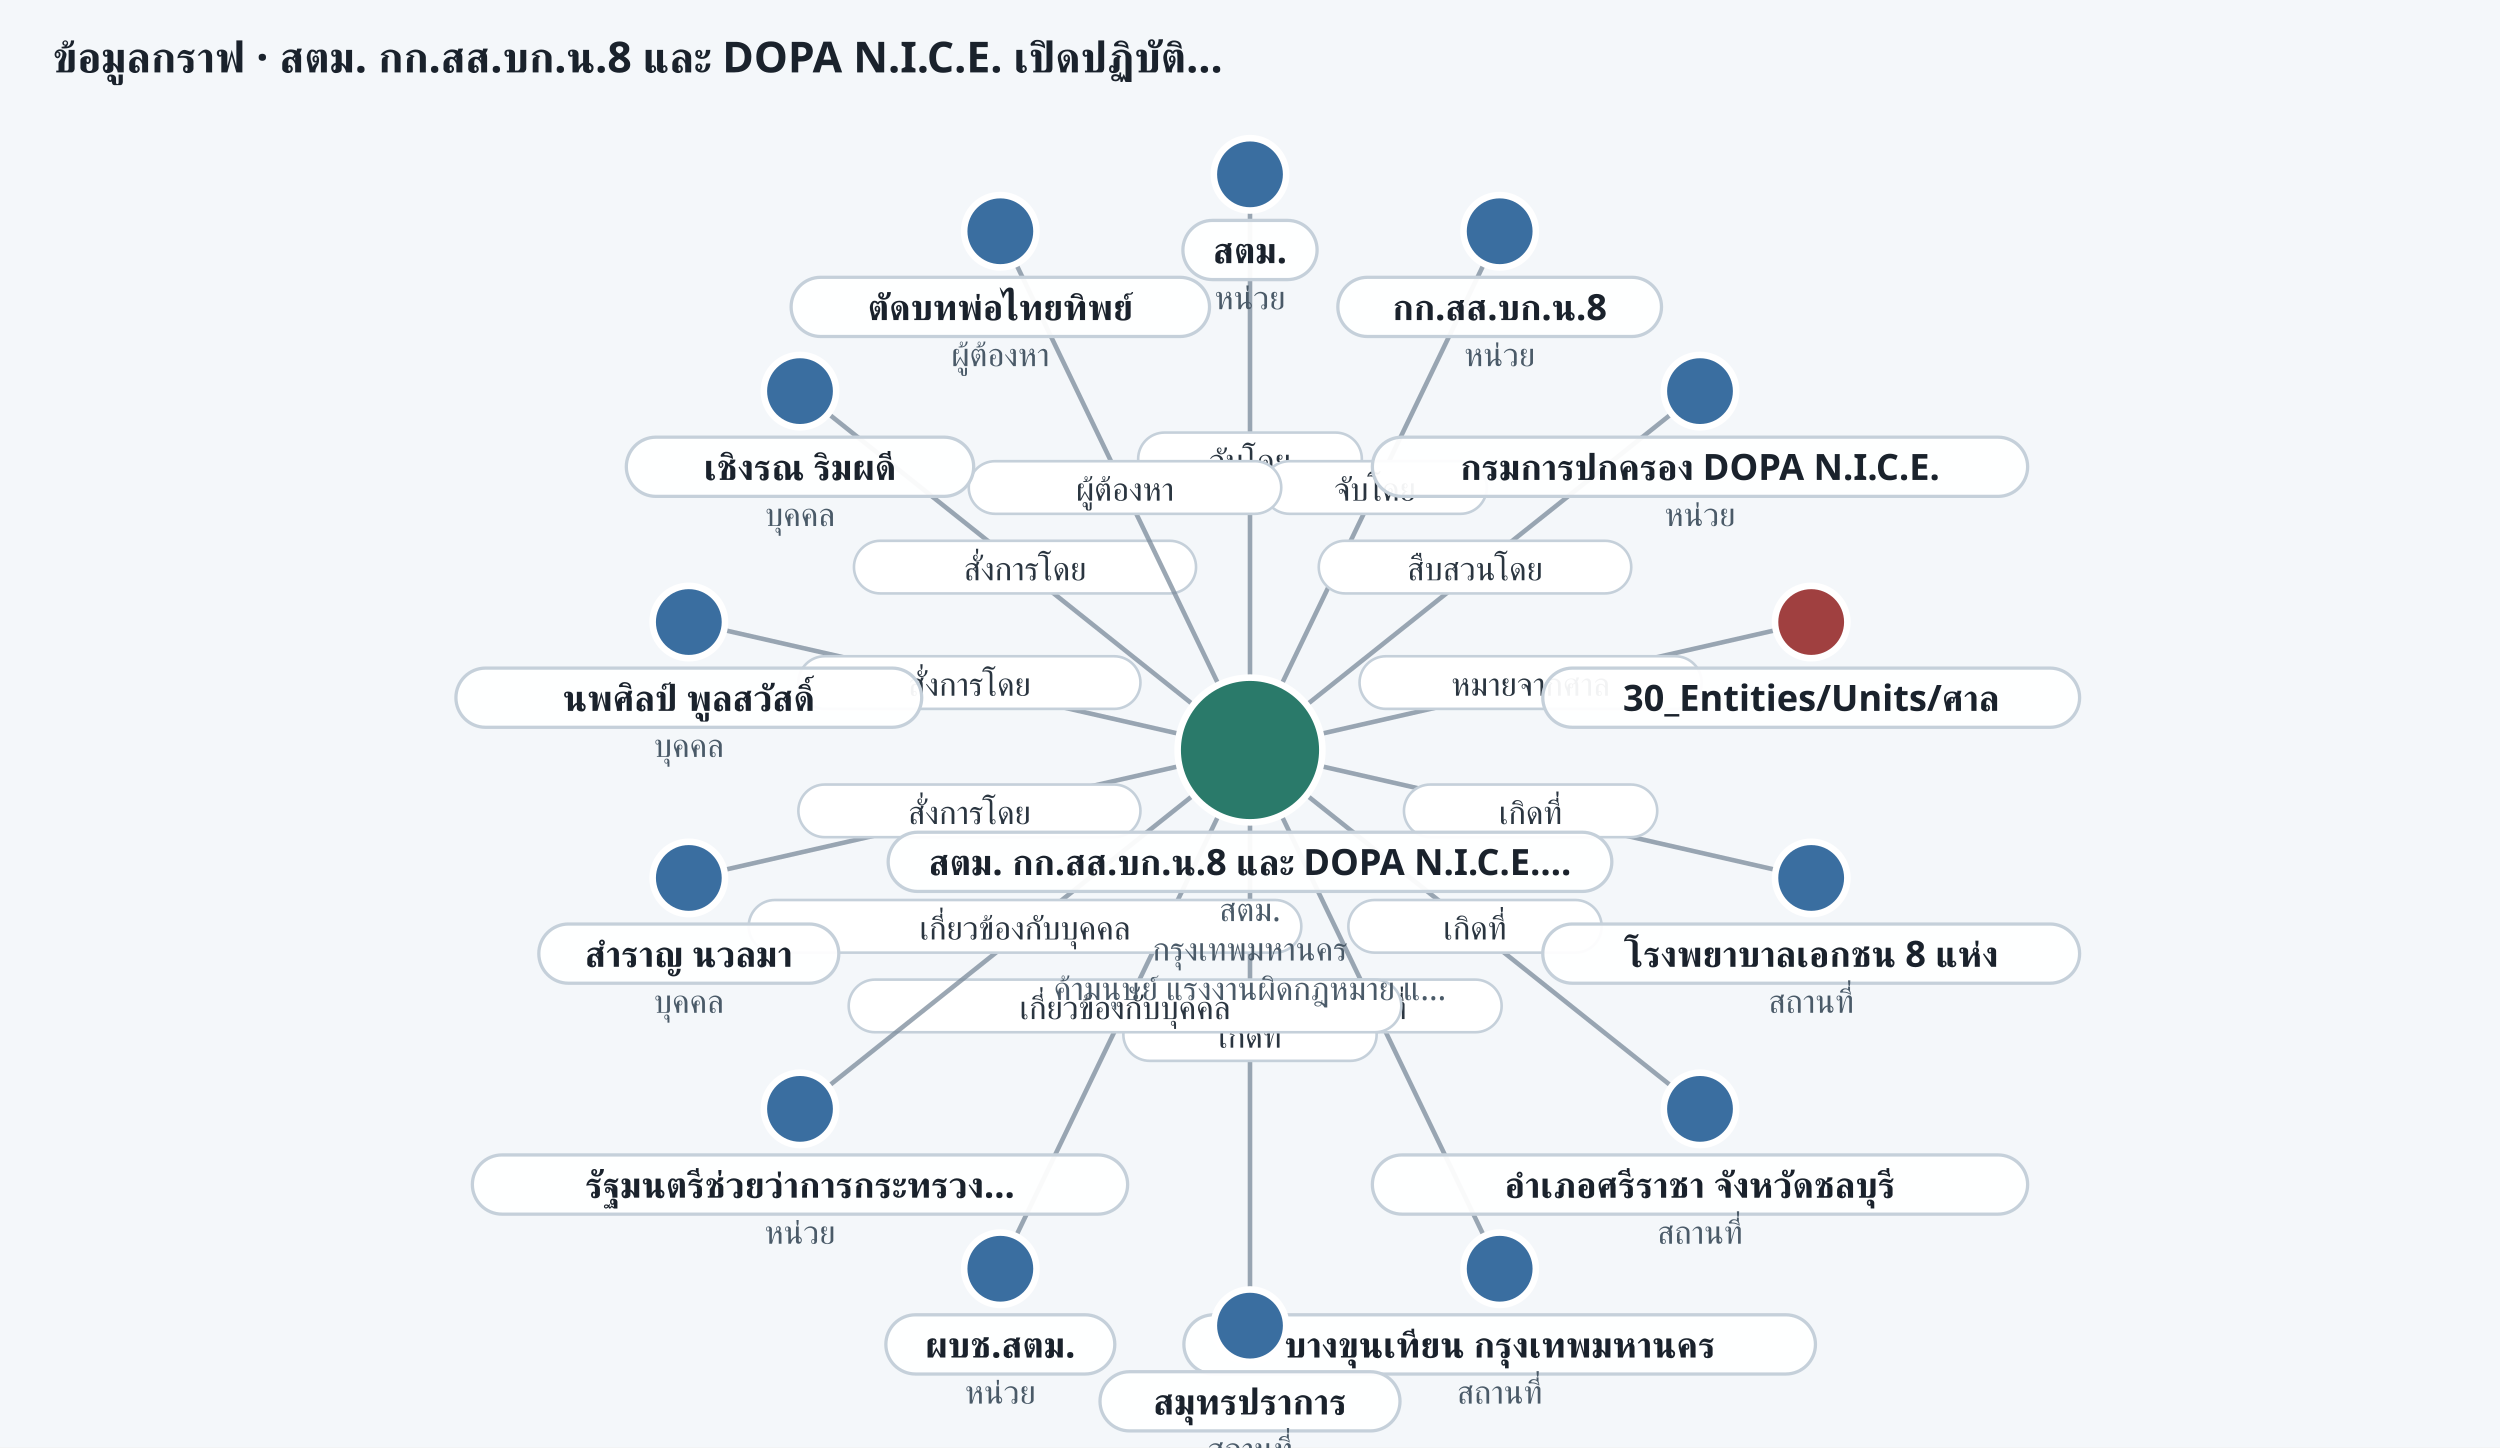
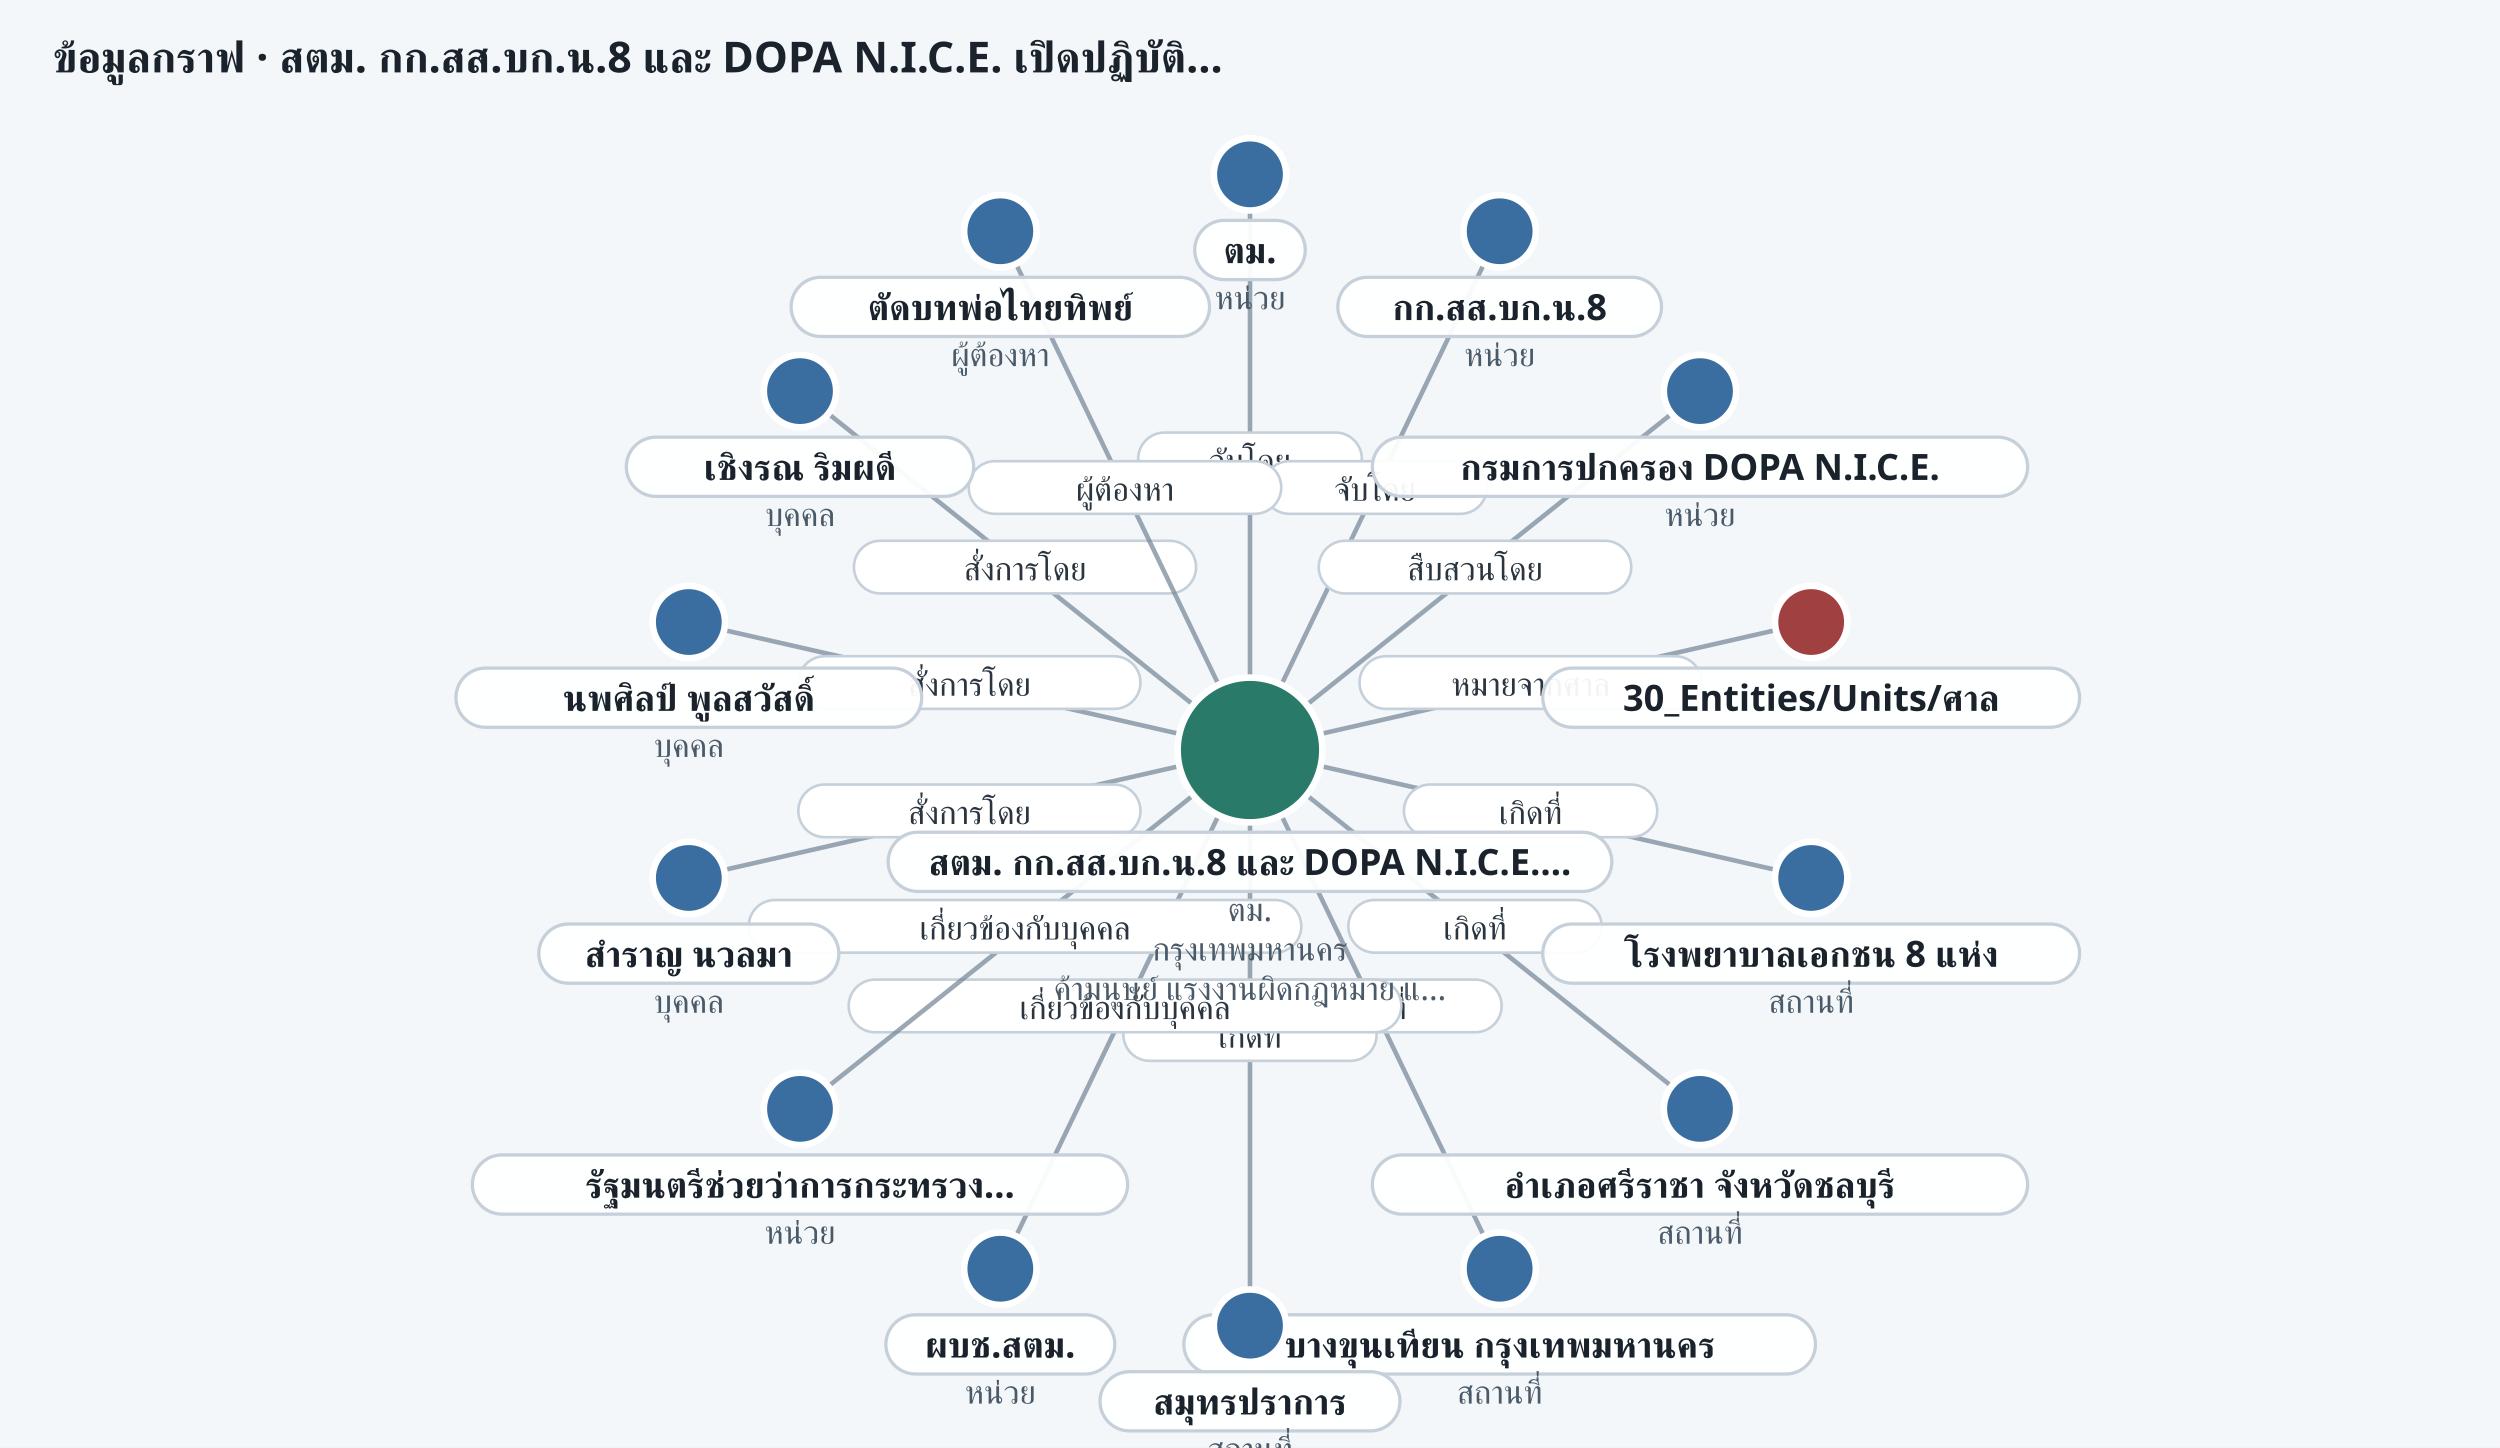
<svg xmlns="http://www.w3.org/2000/svg" width="760" height="440" viewBox="0 0 760 440" role="img" aria-label="ego graph 20261028-human-01">
  <rect width="100%" height="100%" fill="#f4f7fa" />
  <text x="16" y="22" font-size="13" font-weight="700" fill="#1a222c" font-family="Sarabun, Anuphan, sans-serif">ข้อมูลกราฟ · สตม. กก.สส.บก.น.8 และ DOPA N.I.C.E. เปิดปฏิบัติ…</text>
  <line x1="380.0" y1="228.0" x2="380.0" y2="53.0" stroke="#7a8a9a" stroke-width="1.4" opacity="0.75" />
  <rect x="346.0" y="131.5" width="68.0" height="16" rx="8" fill="#fff" stroke="#c5d0da" stroke-width="0.8" />
  <text x="380.0" y="143.5" text-anchor="middle" font-size="10" fill="#2a3540" font-family="Sarabun, Anuphan, sans-serif">จับโดย</text>
  <line x1="380.0" y1="228.0" x2="455.9" y2="70.3" stroke="#7a8a9a" stroke-width="1.4" opacity="0.75" />
  <rect x="384.0" y="140.2" width="68.0" height="16" rx="8" fill="#fff" stroke="#c5d0da" stroke-width="0.8" />
  <text x="418.0" y="152.2" text-anchor="middle" font-size="10" fill="#2a3540" font-family="Sarabun, Anuphan, sans-serif">จับโดย</text>
  <line x1="380.0" y1="228.0" x2="516.8" y2="118.9" stroke="#7a8a9a" stroke-width="1.4" opacity="0.75" />
  <rect x="400.9" y="164.4" width="95.0" height="16" rx="8" fill="#fff" stroke="#c5d0da" stroke-width="0.8" />
  <text x="448.4" y="176.4" text-anchor="middle" font-size="10" fill="#2a3540" font-family="Sarabun, Anuphan, sans-serif">สืบสวนโดย</text>
  <line x1="380.0" y1="228.0" x2="550.6" y2="189.1" stroke="#7a8a9a" stroke-width="1.4" opacity="0.75" />
  <rect x="413.3" y="199.5" width="104.0" height="16" rx="8" fill="#fff" stroke="#c5d0da" stroke-width="0.8" />
  <text x="465.3" y="211.5" text-anchor="middle" font-size="10" fill="#2a3540" font-family="Sarabun, Anuphan, sans-serif">หมายจากศาล</text>
  <line x1="380.0" y1="228.0" x2="550.6" y2="266.9" stroke="#7a8a9a" stroke-width="1.4" opacity="0.75" />
  <rect x="426.8" y="238.5" width="77.0" height="16" rx="8" fill="#fff" stroke="#c5d0da" stroke-width="0.8" />
  <text x="465.3" y="250.5" text-anchor="middle" font-size="10" fill="#2a3540" font-family="Sarabun, Anuphan, sans-serif">เกิดที่</text>
  <line x1="380.0" y1="228.0" x2="516.8" y2="337.1" stroke="#7a8a9a" stroke-width="1.4" opacity="0.75" />
  <rect x="409.9" y="273.6" width="77.0" height="16" rx="8" fill="#fff" stroke="#c5d0da" stroke-width="0.8" />
  <text x="448.4" y="285.6" text-anchor="middle" font-size="10" fill="#2a3540" font-family="Sarabun, Anuphan, sans-serif">เกิดที่</text>
  <line x1="380.0" y1="228.0" x2="455.9" y2="385.7" stroke="#7a8a9a" stroke-width="1.4" opacity="0.75" />
  <rect x="379.5" y="297.8" width="77.0" height="16" rx="8" fill="#fff" stroke="#c5d0da" stroke-width="0.8" />
  <text x="418.0" y="309.8" text-anchor="middle" font-size="10" fill="#2a3540" font-family="Sarabun, Anuphan, sans-serif">เกิดที่</text>
  <line x1="380.0" y1="228.0" x2="380.0" y2="403.0" stroke="#7a8a9a" stroke-width="1.4" opacity="0.75" />
  <rect x="341.5" y="306.5" width="77.0" height="16" rx="8" fill="#fff" stroke="#c5d0da" stroke-width="0.8" />
  <text x="380.0" y="318.5" text-anchor="middle" font-size="10" fill="#2a3540" font-family="Sarabun, Anuphan, sans-serif">เกิดที่</text>
  <line x1="380.0" y1="228.0" x2="304.1" y2="385.7" stroke="#7a8a9a" stroke-width="1.4" opacity="0.75" />
  <rect x="258.0" y="297.8" width="168.0" height="16" rx="8" fill="#fff" stroke="#c5d0da" stroke-width="0.8" />
  <text x="342.0" y="309.8" text-anchor="middle" font-size="10" fill="#2a3540" font-family="Sarabun, Anuphan, sans-serif">เกี่ยวข้องกับบุคคล</text>
  <line x1="380.0" y1="228.0" x2="243.2" y2="337.1" stroke="#7a8a9a" stroke-width="1.4" opacity="0.75" />
  <rect x="227.6" y="273.6" width="168.0" height="16" rx="8" fill="#fff" stroke="#c5d0da" stroke-width="0.8" />
  <text x="311.6" y="285.6" text-anchor="middle" font-size="10" fill="#2a3540" font-family="Sarabun, Anuphan, sans-serif">เกี่ยวข้องกับบุคคล</text>
  <line x1="380.0" y1="228.0" x2="209.4" y2="266.9" stroke="#7a8a9a" stroke-width="1.4" opacity="0.75" />
  <rect x="242.7" y="238.5" width="104.0" height="16" rx="8" fill="#fff" stroke="#c5d0da" stroke-width="0.8" />
  <text x="294.7" y="250.5" text-anchor="middle" font-size="10" fill="#2a3540" font-family="Sarabun, Anuphan, sans-serif">สั่งการโดย</text>
  <line x1="380.0" y1="228.0" x2="209.4" y2="189.1" stroke="#7a8a9a" stroke-width="1.4" opacity="0.75" />
  <rect x="242.7" y="199.5" width="104.0" height="16" rx="8" fill="#fff" stroke="#c5d0da" stroke-width="0.8" />
  <text x="294.7" y="211.5" text-anchor="middle" font-size="10" fill="#2a3540" font-family="Sarabun, Anuphan, sans-serif">สั่งการโดย</text>
  <line x1="380.0" y1="228.0" x2="243.2" y2="118.9" stroke="#7a8a9a" stroke-width="1.4" opacity="0.75" />
  <rect x="259.6" y="164.4" width="104.0" height="16" rx="8" fill="#fff" stroke="#c5d0da" stroke-width="0.8" />
  <text x="311.6" y="176.4" text-anchor="middle" font-size="10" fill="#2a3540" font-family="Sarabun, Anuphan, sans-serif">สั่งการโดย</text>
  <line x1="380.0" y1="228.0" x2="304.1" y2="70.3" stroke="#7a8a9a" stroke-width="1.4" opacity="0.75" />
  <rect x="294.5" y="140.2" width="95.0" height="16" rx="8" fill="#fff" stroke="#c5d0da" stroke-width="0.8" />
  <text x="342.0" y="152.2" text-anchor="middle" font-size="10" fill="#2a3540" font-family="Sarabun, Anuphan, sans-serif">ผู้ต้องหา</text>
  <circle cx="380.0" cy="228.0" r="22" fill="#2a7a6a" stroke="#fff" stroke-width="2" />
  <rect x="270.0" y="253.0" width="220.0" height="18" rx="9" fill="rgba(255,255,255,0.94)" stroke="#c5d0da" />
  <text x="380.0" y="266.0" text-anchor="middle" font-size="11" font-weight="600" fill="#1a222c" font-family="Sarabun, Anuphan, sans-serif">สตม. กก.สส.บก.น.8 และ DOPA N.I.C.E.…</text>
-   <text x="380.0" y="280.0" text-anchor="middle" font-size="10" fill="#4a5a68" font-family="Sarabun, Anuphan, sans-serif">สตม.</text>
+   <text x="380.0" y="280.0" text-anchor="middle" font-size="10" fill="#4a5a68" font-family="Sarabun, Anuphan, sans-serif">ตม.</text>
  <text x="380.0" y="292.0" text-anchor="middle" font-size="10" fill="#4a5a68" font-family="Sarabun, Anuphan, sans-serif">กรุงเทพมหานคร</text>
  <text x="380.0" y="304.0" text-anchor="middle" font-size="10" fill="#4a5a68" font-family="Sarabun, Anuphan, sans-serif">ค้ามนุษย์ แรงงานผิดกฎหมาย แ…</text>
  <circle cx="380.0" cy="53.0" r="11" fill="#3a6ea0" stroke="#fff" stroke-width="2" />
-   <rect x="359.6" y="67.0" width="40.8" height="18" rx="9" fill="rgba(255,255,255,0.94)" stroke="#c5d0da" />
-   <text x="380.0" y="80.0" text-anchor="middle" font-size="11" font-weight="600" fill="#1a222c" font-family="Sarabun, Anuphan, sans-serif">สตม.</text>
+   <rect x="363.2" y="67.0" width="33.6" height="18" rx="9" fill="rgba(255,255,255,0.94)" stroke="#c5d0da" />
+   <text x="380.0" y="80.0" text-anchor="middle" font-size="11" font-weight="600" fill="#1a222c" font-family="Sarabun, Anuphan, sans-serif">ตม.</text>
  <text x="380.0" y="94.0" text-anchor="middle" font-size="10" fill="#4a5a68" font-family="Sarabun, Anuphan, sans-serif">หน่วย</text>
  <circle cx="455.9" cy="70.3" r="11" fill="#3a6ea0" stroke="#fff" stroke-width="2" />
  <rect x="406.7" y="84.3" width="98.4" height="18" rx="9" fill="rgba(255,255,255,0.94)" stroke="#c5d0da" />
  <text x="455.9" y="97.3" text-anchor="middle" font-size="11" font-weight="600" fill="#1a222c" font-family="Sarabun, Anuphan, sans-serif">กก.สส.บก.น.8</text>
  <text x="455.9" y="111.3" text-anchor="middle" font-size="10" fill="#4a5a68" font-family="Sarabun, Anuphan, sans-serif">หน่วย</text>
  <circle cx="516.8" cy="118.9" r="11" fill="#3a6ea0" stroke="#fff" stroke-width="2" />
  <rect x="417.2" y="132.9" width="199.2" height="18" rx="9" fill="rgba(255,255,255,0.94)" stroke="#c5d0da" />
  <text x="516.8" y="145.9" text-anchor="middle" font-size="11" font-weight="600" fill="#1a222c" font-family="Sarabun, Anuphan, sans-serif">กรมการปกครอง DOPA N.I.C.E.</text>
  <text x="516.8" y="159.9" text-anchor="middle" font-size="10" fill="#4a5a68" font-family="Sarabun, Anuphan, sans-serif">หน่วย</text>
  <circle cx="550.6" cy="189.1" r="11" fill="#a04040" stroke="#fff" stroke-width="2" />
  <rect x="469.0" y="203.1" width="163.2" height="18" rx="9" fill="rgba(255,255,255,0.94)" stroke="#c5d0da" />
  <text x="550.6" y="216.1" text-anchor="middle" font-size="11" font-weight="600" fill="#1a222c" font-family="Sarabun, Anuphan, sans-serif">30_Entities/Units/ศาล</text>
  <circle cx="550.6" cy="266.9" r="11" fill="#3a6ea0" stroke="#fff" stroke-width="2" />
  <rect x="469.0" y="280.9" width="163.2" height="18" rx="9" fill="rgba(255,255,255,0.94)" stroke="#c5d0da" />
  <text x="550.6" y="293.9" text-anchor="middle" font-size="11" font-weight="600" fill="#1a222c" font-family="Sarabun, Anuphan, sans-serif">โรงพยาบาลเอกชน 8 แห่ง</text>
  <text x="550.6" y="307.9" text-anchor="middle" font-size="10" fill="#4a5a68" font-family="Sarabun, Anuphan, sans-serif">สถานที่</text>
  <circle cx="516.8" cy="337.1" r="11" fill="#3a6ea0" stroke="#fff" stroke-width="2" />
  <rect x="417.2" y="351.1" width="199.2" height="18" rx="9" fill="rgba(255,255,255,0.94)" stroke="#c5d0da" />
  <text x="516.8" y="364.1" text-anchor="middle" font-size="11" font-weight="600" fill="#1a222c" font-family="Sarabun, Anuphan, sans-serif">อำเภอศรีราชา จังหวัดชลบุรี</text>
  <text x="516.8" y="378.1" text-anchor="middle" font-size="10" fill="#4a5a68" font-family="Sarabun, Anuphan, sans-serif">สถานที่</text>
  <circle cx="455.9" cy="385.7" r="11" fill="#3a6ea0" stroke="#fff" stroke-width="2" />
  <rect x="359.9" y="399.7" width="192.0" height="18" rx="9" fill="rgba(255,255,255,0.94)" stroke="#c5d0da" />
  <text x="455.9" y="412.7" text-anchor="middle" font-size="11" font-weight="600" fill="#1a222c" font-family="Sarabun, Anuphan, sans-serif">บางขุนเทียน กรุงเทพมหานคร</text>
  <text x="455.9" y="426.7" text-anchor="middle" font-size="10" fill="#4a5a68" font-family="Sarabun, Anuphan, sans-serif">สถานที่</text>
  <circle cx="380.0" cy="403.0" r="11" fill="#3a6ea0" stroke="#fff" stroke-width="2" />
  <rect x="334.4" y="417.0" width="91.2" height="18" rx="9" fill="rgba(255,255,255,0.94)" stroke="#c5d0da" />
  <text x="380.0" y="430.0" text-anchor="middle" font-size="11" font-weight="600" fill="#1a222c" font-family="Sarabun, Anuphan, sans-serif">สมุทรปราการ</text>
  <text x="380.0" y="444.0" text-anchor="middle" font-size="10" fill="#4a5a68" font-family="Sarabun, Anuphan, sans-serif">สถานที่</text>
  <circle cx="304.1" cy="385.7" r="11" fill="#3a6ea0" stroke="#fff" stroke-width="2" />
  <rect x="269.3" y="399.7" width="69.6" height="18" rx="9" fill="rgba(255,255,255,0.94)" stroke="#c5d0da" />
  <text x="304.1" y="412.7" text-anchor="middle" font-size="11" font-weight="600" fill="#1a222c" font-family="Sarabun, Anuphan, sans-serif">ผบช.สตม.</text>
  <text x="304.1" y="426.7" text-anchor="middle" font-size="10" fill="#4a5a68" font-family="Sarabun, Anuphan, sans-serif">หน่วย</text>
  <circle cx="243.2" cy="337.1" r="11" fill="#3a6ea0" stroke="#fff" stroke-width="2" />
  <rect x="143.6" y="351.1" width="199.2" height="18" rx="9" fill="rgba(255,255,255,0.94)" stroke="#c5d0da" />
  <text x="243.2" y="364.1" text-anchor="middle" font-size="11" font-weight="600" fill="#1a222c" font-family="Sarabun, Anuphan, sans-serif">รัฐมนตรีช่วยว่าการกระทรวง…</text>
  <text x="243.2" y="378.1" text-anchor="middle" font-size="10" fill="#4a5a68" font-family="Sarabun, Anuphan, sans-serif">หน่วย</text>
  <circle cx="209.4" cy="266.9" r="11" fill="#3a6ea0" stroke="#fff" stroke-width="2" />
  <rect x="163.8" y="280.9" width="91.2" height="18" rx="9" fill="rgba(255,255,255,0.94)" stroke="#c5d0da" />
  <text x="209.4" y="293.9" text-anchor="middle" font-size="11" font-weight="600" fill="#1a222c" font-family="Sarabun, Anuphan, sans-serif">สำราญ นวลมา</text>
  <text x="209.4" y="307.9" text-anchor="middle" font-size="10" fill="#4a5a68" font-family="Sarabun, Anuphan, sans-serif">บุคคล</text>
  <circle cx="209.4" cy="189.1" r="11" fill="#3a6ea0" stroke="#fff" stroke-width="2" />
  <rect x="138.6" y="203.1" width="141.6" height="18" rx="9" fill="rgba(255,255,255,0.94)" stroke="#c5d0da" />
  <text x="209.4" y="216.1" text-anchor="middle" font-size="11" font-weight="600" fill="#1a222c" font-family="Sarabun, Anuphan, sans-serif">นพศิลป์ พูลสวัสดิ์</text>
  <text x="209.4" y="230.1" text-anchor="middle" font-size="10" fill="#4a5a68" font-family="Sarabun, Anuphan, sans-serif">บุคคล</text>
  <circle cx="243.2" cy="118.9" r="11" fill="#3a6ea0" stroke="#fff" stroke-width="2" />
  <rect x="190.4" y="132.9" width="105.6" height="18" rx="9" fill="rgba(255,255,255,0.94)" stroke="#c5d0da" />
  <text x="243.2" y="145.9" text-anchor="middle" font-size="11" font-weight="600" fill="#1a222c" font-family="Sarabun, Anuphan, sans-serif">เชิงรณ ริมผดี</text>
  <text x="243.2" y="159.9" text-anchor="middle" font-size="10" fill="#4a5a68" font-family="Sarabun, Anuphan, sans-serif">บุคคล</text>
  <circle cx="304.1" cy="70.3" r="11" fill="#3a6ea0" stroke="#fff" stroke-width="2" />
  <rect x="240.5" y="84.3" width="127.2" height="18" rx="9" fill="rgba(255,255,255,0.94)" stroke="#c5d0da" />
  <text x="304.1" y="97.3" text-anchor="middle" font-size="11" font-weight="600" fill="#1a222c" font-family="Sarabun, Anuphan, sans-serif">ตัดบทพ่อไทยทิพย์</text>
  <text x="304.1" y="111.3" text-anchor="middle" font-size="10" fill="#4a5a68" font-family="Sarabun, Anuphan, sans-serif">ผู้ต้องหา</text>
</svg>
